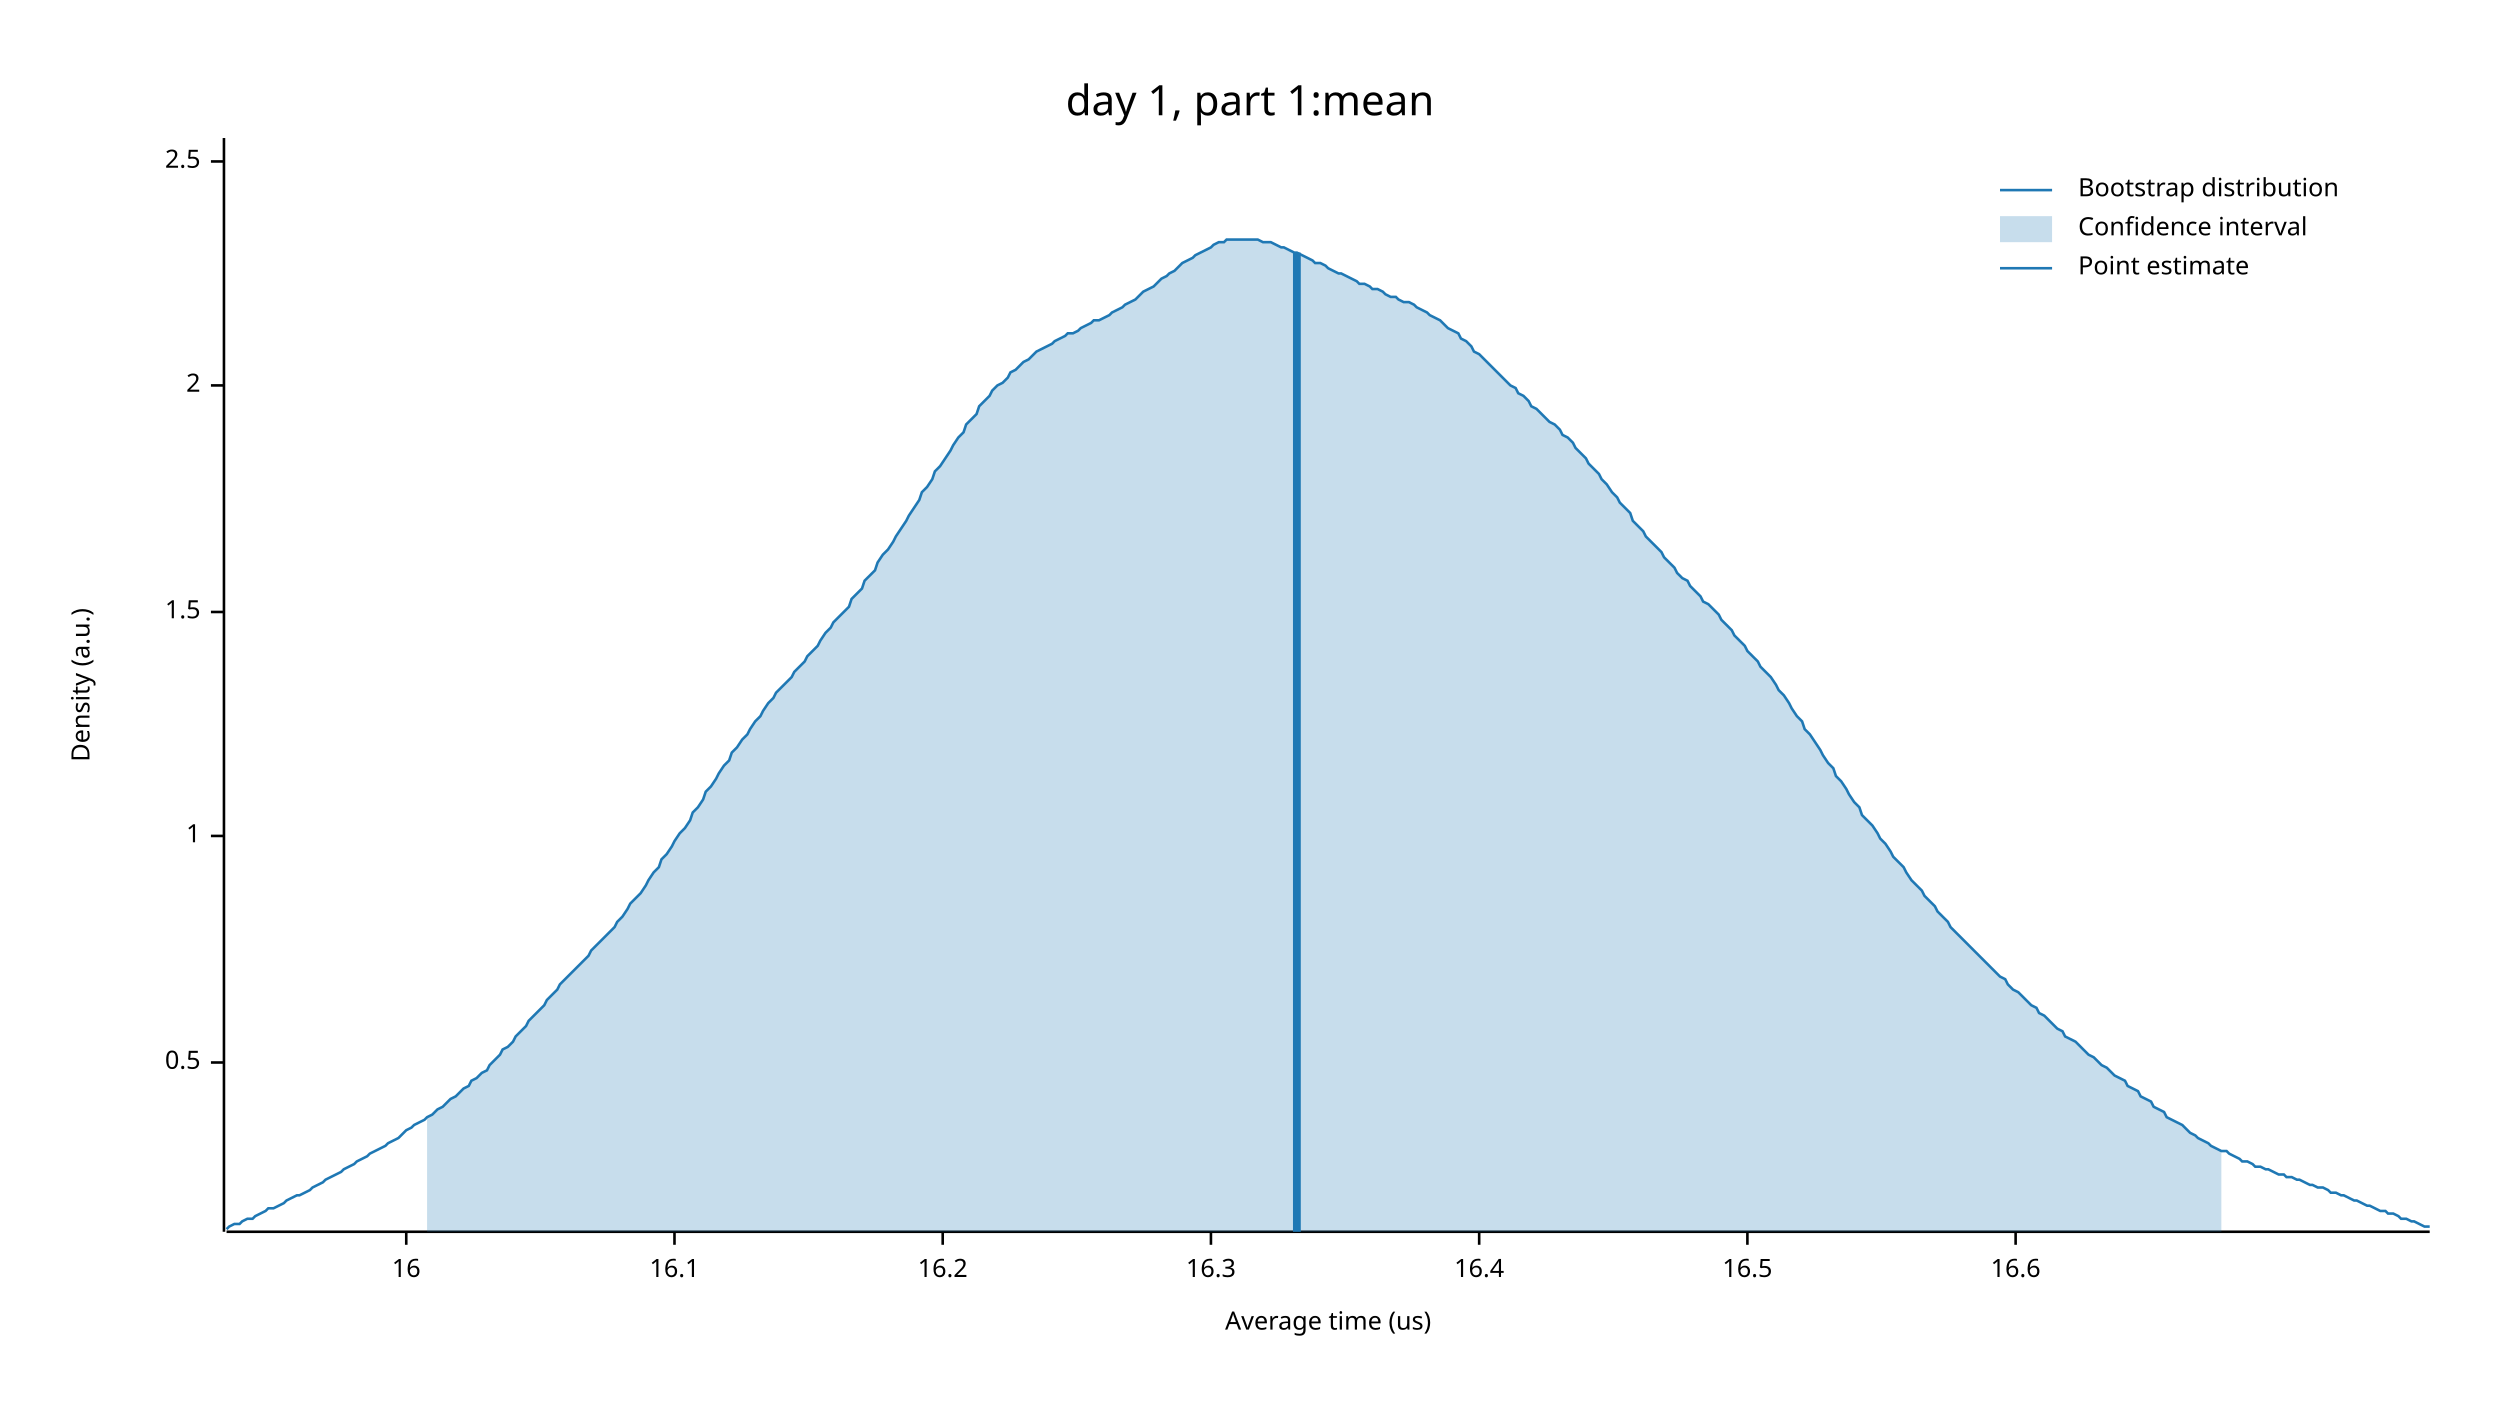
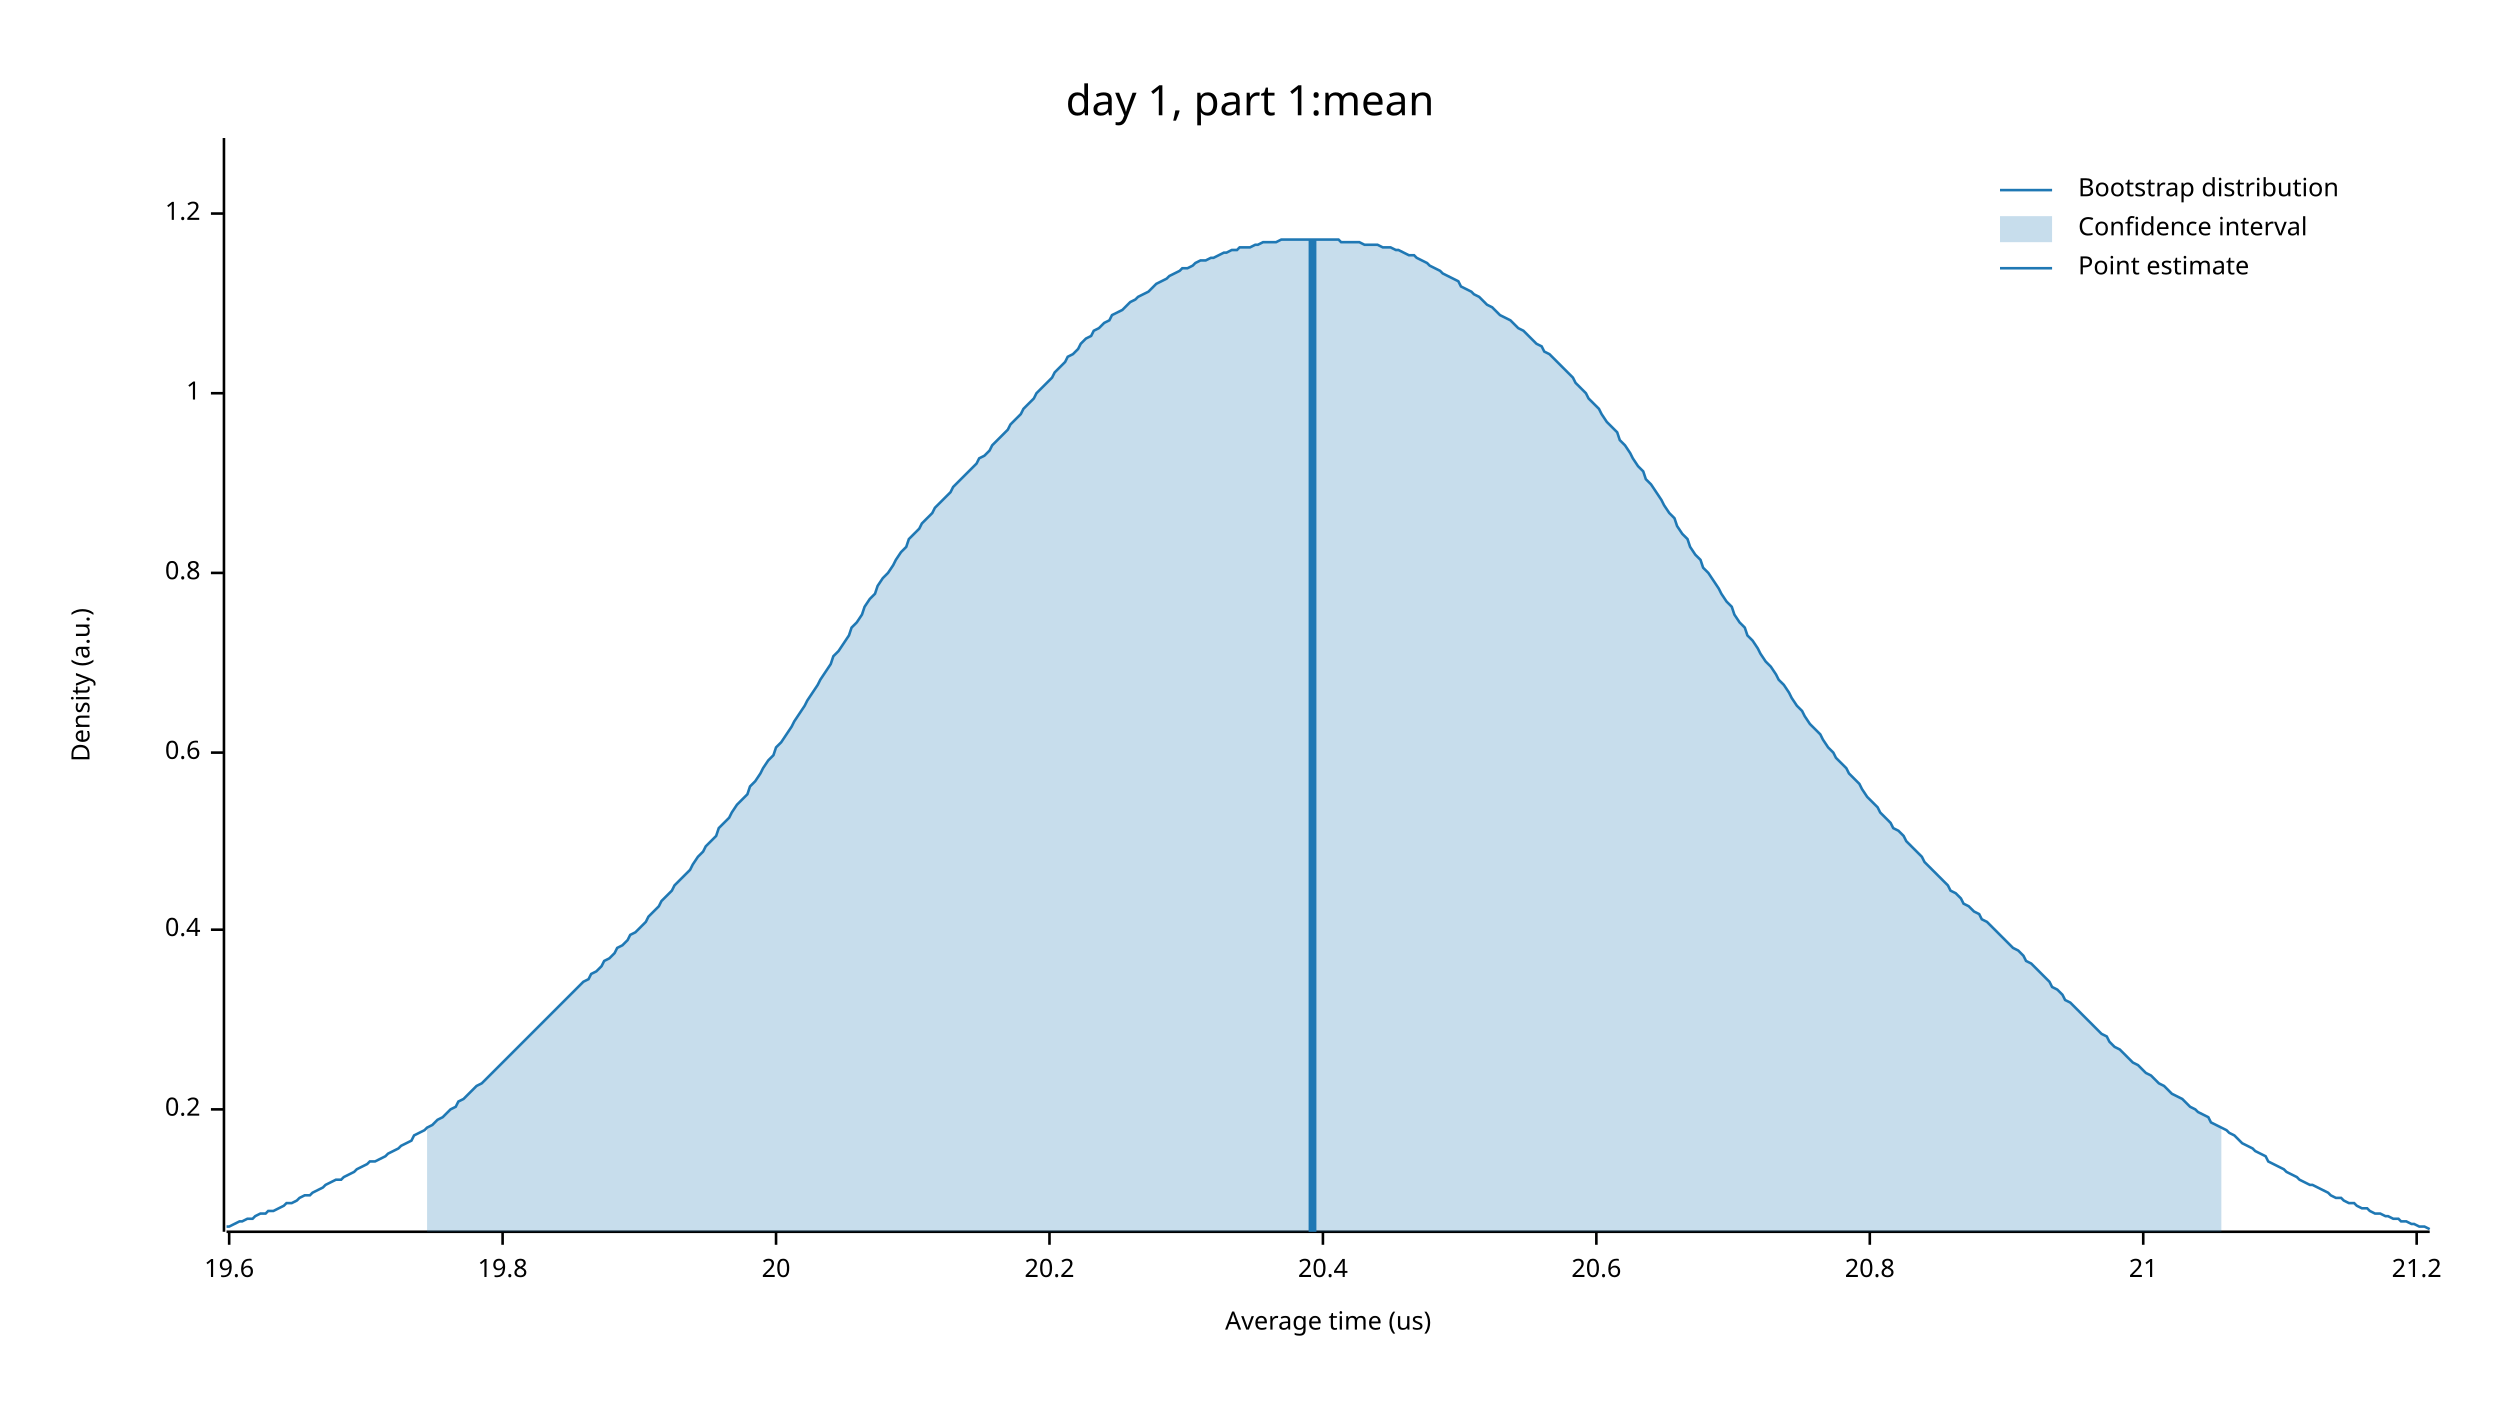
<svg xmlns="http://www.w3.org/2000/svg" width="960" height="540" viewBox="0 0 960 540">
  <text x="480" y="32" dy="0.76em" text-anchor="middle" font-family="sans-serif" font-size="16.129" opacity="1" fill="#000000">
day 1, part 1:mean
</text>
  <text x="27" y="263" dy="0.76em" text-anchor="middle" font-family="sans-serif" font-size="9.677" opacity="1" fill="#000000" transform="rotate(270, 27, 263)">
Density (a.u.)
</text>
  <text x="510" y="513" dy="-0.5ex" text-anchor="middle" font-family="sans-serif" font-size="9.677" opacity="1" fill="#000000">
Average time (us)
</text>
  <polyline fill="none" opacity="1" stroke="#000000" stroke-width="1" points="86,53 86,473 " />
-   <text x="77" y="408" dy="0.5ex" text-anchor="end" font-family="sans-serif" font-size="9.677" opacity="1" fill="#000000">
- 0.5
+   <text x="77" y="426" dy="0.5ex" text-anchor="end" font-family="sans-serif" font-size="9.677" opacity="1" fill="#000000">
+ 0.2
</text>
-   <polyline fill="none" opacity="1" stroke="#000000" stroke-width="1" points="81,408 86,408 " />
-   <text x="77" y="321" dy="0.5ex" text-anchor="end" font-family="sans-serif" font-size="9.677" opacity="1" fill="#000000">
+   <polyline fill="none" opacity="1" stroke="#000000" stroke-width="1" points="81,426 86,426 " />
+   <text x="77" y="357" dy="0.5ex" text-anchor="end" font-family="sans-serif" font-size="9.677" opacity="1" fill="#000000">
+ 0.4
+ </text>
+   <polyline fill="none" opacity="1" stroke="#000000" stroke-width="1" points="81,357 86,357 " />
+   <text x="77" y="289" dy="0.5ex" text-anchor="end" font-family="sans-serif" font-size="9.677" opacity="1" fill="#000000">
+ 0.6
+ </text>
+   <polyline fill="none" opacity="1" stroke="#000000" stroke-width="1" points="81,289 86,289 " />
+   <text x="77" y="220" dy="0.5ex" text-anchor="end" font-family="sans-serif" font-size="9.677" opacity="1" fill="#000000">
+ 0.8
+ </text>
+   <polyline fill="none" opacity="1" stroke="#000000" stroke-width="1" points="81,220 86,220 " />
+   <text x="77" y="151" dy="0.5ex" text-anchor="end" font-family="sans-serif" font-size="9.677" opacity="1" fill="#000000">
1
</text>
-   <polyline fill="none" opacity="1" stroke="#000000" stroke-width="1" points="81,321 86,321 " />
-   <text x="77" y="235" dy="0.5ex" text-anchor="end" font-family="sans-serif" font-size="9.677" opacity="1" fill="#000000">
- 1.5
+   <polyline fill="none" opacity="1" stroke="#000000" stroke-width="1" points="81,151 86,151 " />
+   <text x="77" y="82" dy="0.5ex" text-anchor="end" font-family="sans-serif" font-size="9.677" opacity="1" fill="#000000">
+ 1.2
</text>
-   <polyline fill="none" opacity="1" stroke="#000000" stroke-width="1" points="81,235 86,235 " />
-   <text x="77" y="148" dy="0.5ex" text-anchor="end" font-family="sans-serif" font-size="9.677" opacity="1" fill="#000000">
- 2
+   <polyline fill="none" opacity="1" stroke="#000000" stroke-width="1" points="81,82 86,82 " />
+   <polyline fill="none" opacity="1" stroke="#000000" stroke-width="1" points="87,473 933,473 " />
+   <text x="88" y="483" dy="0.76em" text-anchor="middle" font-family="sans-serif" font-size="9.677" opacity="1" fill="#000000">
+ 19.6
</text>
-   <polyline fill="none" opacity="1" stroke="#000000" stroke-width="1" points="81,148 86,148 " />
-   <text x="77" y="62" dy="0.5ex" text-anchor="end" font-family="sans-serif" font-size="9.677" opacity="1" fill="#000000">
- 2.5
+   <polyline fill="none" opacity="1" stroke="#000000" stroke-width="1" points="88,473 88,478 " />
+   <text x="193" y="483" dy="0.76em" text-anchor="middle" font-family="sans-serif" font-size="9.677" opacity="1" fill="#000000">
+ 19.8
</text>
-   <polyline fill="none" opacity="1" stroke="#000000" stroke-width="1" points="81,62 86,62 " />
-   <polyline fill="none" opacity="1" stroke="#000000" stroke-width="1" points="87,473 933,473 " />
-   <text x="156" y="483" dy="0.76em" text-anchor="middle" font-family="sans-serif" font-size="9.677" opacity="1" fill="#000000">
- 16
+   <polyline fill="none" opacity="1" stroke="#000000" stroke-width="1" points="193,473 193,478 " />
+   <text x="298" y="483" dy="0.76em" text-anchor="middle" font-family="sans-serif" font-size="9.677" opacity="1" fill="#000000">
+ 20
</text>
-   <polyline fill="none" opacity="1" stroke="#000000" stroke-width="1" points="156,473 156,478 " />
-   <text x="259" y="483" dy="0.76em" text-anchor="middle" font-family="sans-serif" font-size="9.677" opacity="1" fill="#000000">
- 16.1
+   <polyline fill="none" opacity="1" stroke="#000000" stroke-width="1" points="298,473 298,478 " />
+   <text x="403" y="483" dy="0.76em" text-anchor="middle" font-family="sans-serif" font-size="9.677" opacity="1" fill="#000000">
+ 20.2
</text>
-   <polyline fill="none" opacity="1" stroke="#000000" stroke-width="1" points="259,473 259,478 " />
-   <text x="362" y="483" dy="0.76em" text-anchor="middle" font-family="sans-serif" font-size="9.677" opacity="1" fill="#000000">
- 16.2
+   <polyline fill="none" opacity="1" stroke="#000000" stroke-width="1" points="403,473 403,478 " />
+   <text x="508" y="483" dy="0.76em" text-anchor="middle" font-family="sans-serif" font-size="9.677" opacity="1" fill="#000000">
+ 20.4
</text>
-   <polyline fill="none" opacity="1" stroke="#000000" stroke-width="1" points="362,473 362,478 " />
-   <text x="465" y="483" dy="0.76em" text-anchor="middle" font-family="sans-serif" font-size="9.677" opacity="1" fill="#000000">
- 16.3
+   <polyline fill="none" opacity="1" stroke="#000000" stroke-width="1" points="508,473 508,478 " />
+   <text x="613" y="483" dy="0.76em" text-anchor="middle" font-family="sans-serif" font-size="9.677" opacity="1" fill="#000000">
+ 20.6
</text>
-   <polyline fill="none" opacity="1" stroke="#000000" stroke-width="1" points="465,473 465,478 " />
-   <text x="568" y="483" dy="0.76em" text-anchor="middle" font-family="sans-serif" font-size="9.677" opacity="1" fill="#000000">
- 16.4
+   <polyline fill="none" opacity="1" stroke="#000000" stroke-width="1" points="613,473 613,478 " />
+   <text x="718" y="483" dy="0.76em" text-anchor="middle" font-family="sans-serif" font-size="9.677" opacity="1" fill="#000000">
+ 20.8
</text>
-   <polyline fill="none" opacity="1" stroke="#000000" stroke-width="1" points="568,473 568,478 " />
-   <text x="671" y="483" dy="0.76em" text-anchor="middle" font-family="sans-serif" font-size="9.677" opacity="1" fill="#000000">
- 16.5
+   <polyline fill="none" opacity="1" stroke="#000000" stroke-width="1" points="718,473 718,478 " />
+   <text x="823" y="483" dy="0.76em" text-anchor="middle" font-family="sans-serif" font-size="9.677" opacity="1" fill="#000000">
+ 21
</text>
-   <polyline fill="none" opacity="1" stroke="#000000" stroke-width="1" points="671,473 671,478 " />
-   <text x="774" y="483" dy="0.76em" text-anchor="middle" font-family="sans-serif" font-size="9.677" opacity="1" fill="#000000">
- 16.6
+   <polyline fill="none" opacity="1" stroke="#000000" stroke-width="1" points="823,473 823,478 " />
+   <text x="928" y="483" dy="0.76em" text-anchor="middle" font-family="sans-serif" font-size="9.677" opacity="1" fill="#000000">
+ 21.2
</text>
-   <polyline fill="none" opacity="1" stroke="#000000" stroke-width="1" points="774,473 774,478 " />
-   <polyline fill="none" opacity="1" stroke="#1F78B4" stroke-width="1" points="87,472 88,471 90,470 92,470 93,469 95,468 97,468 98,467 100,466 102,465 103,464 105,464 107,463 109,462 110,461 112,460 114,459 115,459 117,458 119,457 120,456 122,455 124,454 125,453 127,452 129,451 131,450 132,449 134,448 136,447 137,446 139,445 141,444 142,443 144,442 146,441 148,440 149,439 151,438 153,437 154,436 156,434 158,433 159,432 161,431 163,430 164,429 166,428 168,426 170,425 171,424 173,422 175,421 176,420 178,418 180,417 181,415 183,414 185,412 187,411 188,409 190,407 192,405 193,403 195,402 197,400 198,398 200,396 202,394 203,392 205,390 207,388 209,386 210,384 212,382 214,380 215,378 217,376 219,374 220,373 222,371 224,369 226,367 227,365 229,363 231,361 232,360 234,358 236,356 237,354 239,352 241,349 242,347 244,345 246,343 248,340 249,338 251,335 253,333 254,330 256,328 258,325 259,323 261,320 263,318 265,315 266,312 268,310 270,307 271,304 273,302 275,299 276,297 278,294 280,292 281,289 283,287 285,284 287,282 288,280 290,277 292,275 293,273 295,270 297,268 298,266 300,264 302,262 304,260 305,258 307,256 309,254 310,252 312,250 314,248 315,246 317,243 319,241 320,239 322,237 324,235 326,233 327,230 329,228 331,226 332,223 334,221 336,219 337,216 339,213 341,211 343,208 344,206 346,203 348,200 349,198 351,195 353,192 354,189 356,187 358,184 359,181 361,179 363,176 365,173 366,171 368,168 370,166 371,163 373,161 375,159 376,156 378,154 380,152 381,150 383,148 385,147 387,145 388,143 390,142 392,140 393,139 395,138 397,136 398,135 400,134 402,133 404,132 405,131 407,130 409,129 410,128 412,128 414,127 415,126 417,125 419,124 420,123 422,123 424,122 426,121 427,120 429,119 431,118 432,117 434,116 436,115 437,114 439,112 441,111 443,110 444,109 446,107 448,106 449,105 451,104 453,102 454,101 456,100 458,99 459,98 461,97 463,96 465,95 466,94 468,93 470,93 471,92 473,92 475,92 476,92 478,92 480,92 482,92 483,92 485,93 487,93 488,93 490,94 492,95 493,95 495,96 497,97 498,97 500,98 502,99 504,100 505,101 507,101 509,102 510,103 512,104 514,105 515,105 517,106 519,107 521,108 522,109 524,109 526,110 527,111 529,111 531,112 532,113 534,114 536,114 537,115 539,116 541,116 543,117 544,118 546,119 548,120 549,121 551,122 553,123 554,124 556,126 558,127 560,128 561,130 563,131 565,133 566,135 568,136 570,138 571,139 573,141 575,143 576,144 578,146 580,148 582,149 583,151 585,152 587,154 588,156 590,157 592,159 593,160 595,162 597,163 599,165 600,167 602,168 604,170 605,172 607,174 609,176 610,178 612,180 614,182 615,184 617,186 619,189 621,191 622,193 624,195 626,197 627,200 629,202 631,204 632,206 634,208 636,210 638,212 639,214 641,216 643,218 644,220 646,222 648,223 649,225 651,227 653,229 654,231 656,232 658,234 660,236 661,238 663,240 665,242 666,244 668,246 670,248 671,250 673,252 675,254 676,256 678,258 680,260 682,263 683,265 685,267 687,270 688,272 690,275 692,277 693,280 695,282 697,285 699,288 700,290 702,293 704,295 705,298 707,300 709,303 710,305 712,308 714,310 715,313 717,315 719,317 721,320 722,322 724,324 726,327 727,329 729,331 731,333 732,335 734,338 736,340 738,342 739,344 741,346 743,348 744,350 746,352 748,354 749,356 751,358 753,360 754,361 756,363 758,365 760,367 761,368 763,370 765,372 766,373 768,375 770,376 771,378 773,380 775,381 777,383 778,384 780,386 782,387 783,389 785,390 787,392 788,393 790,395 792,396 793,398 795,399 797,400 799,402 800,403 802,405 804,406 805,407 807,409 809,410 810,411 812,413 814,414 816,415 817,417 819,418 821,419 822,421 824,422 826,423 827,425 829,426 831,427 832,429 834,430 836,431 838,432 839,433 841,435 843,436 844,437 846,438 848,439 849,440 851,441 853,442 855,442 856,443 858,444 860,445 861,446 863,446 865,447 866,448 868,448 870,449 871,449 873,450 875,451 877,451 878,452 880,452 882,453 883,453 885,454 887,455 888,455 890,456 892,456 894,457 895,458 897,458 899,459 900,459 902,460 904,461 905,461 907,462 909,463 910,463 912,464 914,465 916,465 917,466 919,466 921,467 922,468 924,468 926,469 927,469 929,470 931,471 933,471 " />
-   <polygon opacity="0.25" fill="#1F78B4" points="164,429 166,428 168,426 170,425 171,424 173,422 175,421 176,420 178,418 180,417 181,415 183,414 185,412 187,411 188,409 190,407 192,405 193,403 195,402 197,400 198,398 200,396 202,394 203,392 205,390 207,388 209,386 210,384 212,382 214,380 215,378 217,376 219,374 220,373 222,371 224,369 226,367 227,365 229,363 231,361 232,360 234,358 236,356 237,354 239,352 241,349 242,347 244,345 246,343 248,340 249,338 251,335 253,333 254,330 256,328 258,325 259,323 261,320 263,318 265,315 266,312 268,310 270,307 271,304 273,302 275,299 276,297 278,294 280,292 281,289 283,287 285,284 287,282 288,280 290,277 292,275 293,273 295,270 297,268 298,266 300,264 302,262 304,260 305,258 307,256 309,254 310,252 312,250 314,248 315,246 317,243 319,241 320,239 322,237 324,235 326,233 327,230 329,228 331,226 332,223 334,221 336,219 337,216 339,213 341,211 343,208 344,206 346,203 348,200 349,198 351,195 353,192 354,189 356,187 358,184 359,181 361,179 363,176 365,173 366,171 368,168 370,166 371,163 373,161 375,159 376,156 378,154 380,152 381,150 383,148 385,147 387,145 388,143 390,142 392,140 393,139 395,138 397,136 398,135 400,134 402,133 404,132 405,131 407,130 409,129 410,128 412,128 414,127 415,126 417,125 419,124 420,123 422,123 424,122 426,121 427,120 429,119 431,118 432,117 434,116 436,115 437,114 439,112 441,111 443,110 444,109 446,107 448,106 449,105 451,104 453,102 454,101 456,100 458,99 459,98 461,97 463,96 465,95 466,94 468,93 470,93 471,92 473,92 475,92 476,92 478,92 480,92 482,92 483,92 485,93 487,93 488,93 490,94 492,95 493,95 495,96 497,97 498,97 500,98 502,99 504,100 505,101 507,101 509,102 510,103 512,104 514,105 515,105 517,106 519,107 521,108 522,109 524,109 526,110 527,111 529,111 531,112 532,113 534,114 536,114 537,115 539,116 541,116 543,117 544,118 546,119 548,120 549,121 551,122 553,123 554,124 556,126 558,127 560,128 561,130 563,131 565,133 566,135 568,136 570,138 571,139 573,141 575,143 576,144 578,146 580,148 582,149 583,151 585,152 587,154 588,156 590,157 592,159 593,160 595,162 597,163 599,165 600,167 602,168 604,170 605,172 607,174 609,176 610,178 612,180 614,182 615,184 617,186 619,189 621,191 622,193 624,195 626,197 627,200 629,202 631,204 632,206 634,208 636,210 638,212 639,214 641,216 643,218 644,220 646,222 648,223 649,225 651,227 653,229 654,231 656,232 658,234 660,236 661,238 663,240 665,242 666,244 668,246 670,248 671,250 673,252 675,254 676,256 678,258 680,260 682,263 683,265 685,267 687,270 688,272 690,275 692,277 693,280 695,282 697,285 699,288 700,290 702,293 704,295 705,298 707,300 709,303 710,305 712,308 714,310 715,313 717,315 719,317 721,320 722,322 724,324 726,327 727,329 729,331 731,333 732,335 734,338 736,340 738,342 739,344 741,346 743,348 744,350 746,352 748,354 749,356 751,358 753,360 754,361 756,363 758,365 760,367 761,368 763,370 765,372 766,373 768,375 770,376 771,378 773,380 775,381 777,383 778,384 780,386 782,387 783,389 785,390 787,392 788,393 790,395 792,396 793,398 795,399 797,400 799,402 800,403 802,405 804,406 805,407 807,409 809,410 810,411 812,413 814,414 816,415 817,417 819,418 821,419 822,421 824,422 826,423 827,425 829,426 831,427 832,429 834,430 836,431 838,432 839,433 841,435 843,436 844,437 846,438 848,439 849,440 851,441 853,442 853,473 164,473 " />
-   <polyline fill="none" opacity="1" stroke="#1F78B4" stroke-width="3" points="498,473 498,97 " />
+   <polyline fill="none" opacity="1" stroke="#000000" stroke-width="1" points="928,473 928,478 " />
+   <polyline fill="none" opacity="1" stroke="#1F78B4" stroke-width="1" points="87,471 88,471 90,470 92,469 93,469 95,468 97,468 98,467 100,466 102,466 103,465 105,465 107,464 109,463 110,462 112,462 114,461 115,460 117,459 119,459 120,458 122,457 124,456 125,455 127,454 129,453 131,453 132,452 134,451 136,450 137,449 139,448 141,447 142,446 144,446 146,445 148,444 149,443 151,442 153,441 154,440 156,439 158,438 159,436 161,435 163,434 164,433 166,432 168,430 170,429 171,428 173,426 175,425 176,423 178,422 180,420 181,419 183,417 185,416 187,414 188,413 190,411 192,409 193,408 195,406 197,404 198,403 200,401 202,399 203,398 205,396 207,394 209,392 210,391 212,389 214,387 215,386 217,384 219,382 220,381 222,379 224,377 226,376 227,374 229,373 231,371 232,369 234,368 236,366 237,364 239,363 241,361 242,359 244,358 246,356 248,354 249,352 251,350 253,348 254,346 256,344 258,342 259,340 261,338 263,336 265,334 266,332 268,329 270,327 271,325 273,323 275,321 276,318 278,316 280,314 281,312 283,309 285,307 287,305 288,302 290,300 292,297 293,295 295,292 297,290 298,287 300,285 302,282 304,279 305,277 307,274 309,271 310,269 312,266 314,263 315,261 317,258 319,255 320,252 322,250 324,247 326,244 327,241 329,239 331,236 332,233 334,230 336,228 337,225 339,222 341,220 343,217 344,215 346,212 348,210 349,207 351,205 353,203 354,201 356,199 358,197 359,195 361,193 363,191 365,189 366,187 368,185 370,183 371,182 373,180 375,178 376,176 378,175 380,173 381,171 383,169 385,167 387,165 388,163 390,161 392,159 393,157 395,155 397,153 398,151 400,149 402,147 404,145 405,143 407,141 409,139 410,137 412,136 414,134 415,132 417,130 419,129 420,127 422,126 424,124 426,123 427,121 429,120 431,119 432,118 434,116 436,115 437,114 439,113 441,112 443,110 444,109 446,108 448,107 449,106 451,105 453,104 454,103 456,103 458,102 459,101 461,100 463,100 465,99 466,99 468,98 470,97 471,97 473,96 475,96 476,95 478,95 480,95 482,94 483,94 485,93 487,93 488,93 490,93 492,92 493,92 495,92 497,92 498,92 500,92 502,92 504,92 505,92 507,92 509,92 510,92 512,92 514,92 515,93 517,93 519,93 521,93 522,93 524,94 526,94 527,94 529,94 531,95 532,95 534,95 536,96 537,96 539,97 541,98 543,98 544,99 546,100 548,101 549,102 551,103 553,104 554,105 556,106 558,107 560,108 561,110 563,111 565,112 566,113 568,114 570,116 571,117 573,118 575,120 576,121 578,122 580,123 582,125 583,126 585,127 587,129 588,130 590,132 592,133 593,135 595,136 597,138 599,140 600,141 602,143 604,145 605,147 607,149 609,151 610,153 612,155 614,157 615,159 617,162 619,164 621,166 622,169 624,171 626,174 627,176 629,179 631,181 632,184 634,186 636,189 638,192 639,194 641,197 643,199 644,202 646,205 648,207 649,210 651,213 653,215 654,218 656,220 658,223 660,226 661,228 663,231 665,233 666,236 668,239 670,241 671,244 673,246 675,249 676,251 678,254 680,256 682,259 683,261 685,263 687,266 688,268 690,271 692,273 693,275 695,278 697,280 699,282 700,284 702,287 704,289 705,291 707,293 709,295 710,297 712,299 714,301 715,303 717,306 719,308 721,310 722,312 724,314 726,316 727,318 729,319 731,321 732,323 734,325 736,327 738,329 739,331 741,333 743,335 744,336 746,338 748,340 749,342 751,343 753,345 754,347 756,348 758,350 760,351 761,353 763,354 765,356 766,357 768,359 770,361 771,362 773,364 775,365 777,367 778,369 780,370 782,372 783,373 785,375 787,377 788,379 790,380 792,382 793,384 795,385 797,387 799,389 800,390 802,392 804,394 805,395 807,397 809,398 810,400 812,402 814,403 816,405 817,406 819,408 821,409 822,410 824,412 826,413 827,414 829,416 831,417 832,418 834,420 836,421 838,422 839,423 841,425 843,426 844,427 846,428 848,429 849,431 851,432 853,433 855,434 856,435 858,436 860,438 861,439 863,440 865,441 866,442 868,443 870,444 871,446 873,447 875,448 877,449 878,450 880,451 882,452 883,453 885,454 887,455 888,455 890,456 892,457 894,458 895,459 897,460 899,460 900,461 902,462 904,462 905,463 907,464 909,464 910,465 912,466 914,466 916,467 917,467 919,468 921,468 922,469 924,469 926,470 927,470 929,471 931,471 933,472 " />
+   <polygon opacity="0.25" fill="#1F78B4" points="164,433 166,432 168,430 170,429 171,428 173,426 175,425 176,423 178,422 180,420 181,419 183,417 185,416 187,414 188,413 190,411 192,409 193,408 195,406 197,404 198,403 200,401 202,399 203,398 205,396 207,394 209,392 210,391 212,389 214,387 215,386 217,384 219,382 220,381 222,379 224,377 226,376 227,374 229,373 231,371 232,369 234,368 236,366 237,364 239,363 241,361 242,359 244,358 246,356 248,354 249,352 251,350 253,348 254,346 256,344 258,342 259,340 261,338 263,336 265,334 266,332 268,329 270,327 271,325 273,323 275,321 276,318 278,316 280,314 281,312 283,309 285,307 287,305 288,302 290,300 292,297 293,295 295,292 297,290 298,287 300,285 302,282 304,279 305,277 307,274 309,271 310,269 312,266 314,263 315,261 317,258 319,255 320,252 322,250 324,247 326,244 327,241 329,239 331,236 332,233 334,230 336,228 337,225 339,222 341,220 343,217 344,215 346,212 348,210 349,207 351,205 353,203 354,201 356,199 358,197 359,195 361,193 363,191 365,189 366,187 368,185 370,183 371,182 373,180 375,178 376,176 378,175 380,173 381,171 383,169 385,167 387,165 388,163 390,161 392,159 393,157 395,155 397,153 398,151 400,149 402,147 404,145 405,143 407,141 409,139 410,137 412,136 414,134 415,132 417,130 419,129 420,127 422,126 424,124 426,123 427,121 429,120 431,119 432,118 434,116 436,115 437,114 439,113 441,112 443,110 444,109 446,108 448,107 449,106 451,105 453,104 454,103 456,103 458,102 459,101 461,100 463,100 465,99 466,99 468,98 470,97 471,97 473,96 475,96 476,95 478,95 480,95 482,94 483,94 485,93 487,93 488,93 490,93 492,92 493,92 495,92 497,92 498,92 500,92 502,92 504,92 505,92 507,92 509,92 510,92 512,92 514,92 515,93 517,93 519,93 521,93 522,93 524,94 526,94 527,94 529,94 531,95 532,95 534,95 536,96 537,96 539,97 541,98 543,98 544,99 546,100 548,101 549,102 551,103 553,104 554,105 556,106 558,107 560,108 561,110 563,111 565,112 566,113 568,114 570,116 571,117 573,118 575,120 576,121 578,122 580,123 582,125 583,126 585,127 587,129 588,130 590,132 592,133 593,135 595,136 597,138 599,140 600,141 602,143 604,145 605,147 607,149 609,151 610,153 612,155 614,157 615,159 617,162 619,164 621,166 622,169 624,171 626,174 627,176 629,179 631,181 632,184 634,186 636,189 638,192 639,194 641,197 643,199 644,202 646,205 648,207 649,210 651,213 653,215 654,218 656,220 658,223 660,226 661,228 663,231 665,233 666,236 668,239 670,241 671,244 673,246 675,249 676,251 678,254 680,256 682,259 683,261 685,263 687,266 688,268 690,271 692,273 693,275 695,278 697,280 699,282 700,284 702,287 704,289 705,291 707,293 709,295 710,297 712,299 714,301 715,303 717,306 719,308 721,310 722,312 724,314 726,316 727,318 729,319 731,321 732,323 734,325 736,327 738,329 739,331 741,333 743,335 744,336 746,338 748,340 749,342 751,343 753,345 754,347 756,348 758,350 760,351 761,353 763,354 765,356 766,357 768,359 770,361 771,362 773,364 775,365 777,367 778,369 780,370 782,372 783,373 785,375 787,377 788,379 790,380 792,382 793,384 795,385 797,387 799,389 800,390 802,392 804,394 805,395 807,397 809,398 810,400 812,402 814,403 816,405 817,406 819,408 821,409 822,410 824,412 826,413 827,414 829,416 831,417 832,418 834,420 836,421 838,422 839,423 841,425 843,426 844,427 846,428 848,429 849,431 851,432 853,433 853,473 164,473 " />
+   <polyline fill="none" opacity="1" stroke="#1F78B4" stroke-width="3" points="504,473 504,92 " />
  <text x="798" y="68" dy="0.76em" text-anchor="start" font-family="sans-serif" font-size="9.677" opacity="1" fill="#000000">
Bootstrap distribution
</text>
  <text x="798" y="83" dy="0.76em" text-anchor="start" font-family="sans-serif" font-size="9.677" opacity="1" fill="#000000">
Confidence interval
</text>
  <text x="798" y="98" dy="0.76em" text-anchor="start" font-family="sans-serif" font-size="9.677" opacity="1" fill="#000000">
Point estimate
</text>
  <polyline fill="none" opacity="1" stroke="#1F78B4" stroke-width="1" points="768,73 788,73 " />
  <rect x="768" y="83" width="20" height="10" opacity="0.25" fill="#1F78B4" stroke="none" />
  <polyline fill="none" opacity="1" stroke="#1F78B4" stroke-width="1" points="768,103 788,103 " />
</svg>
